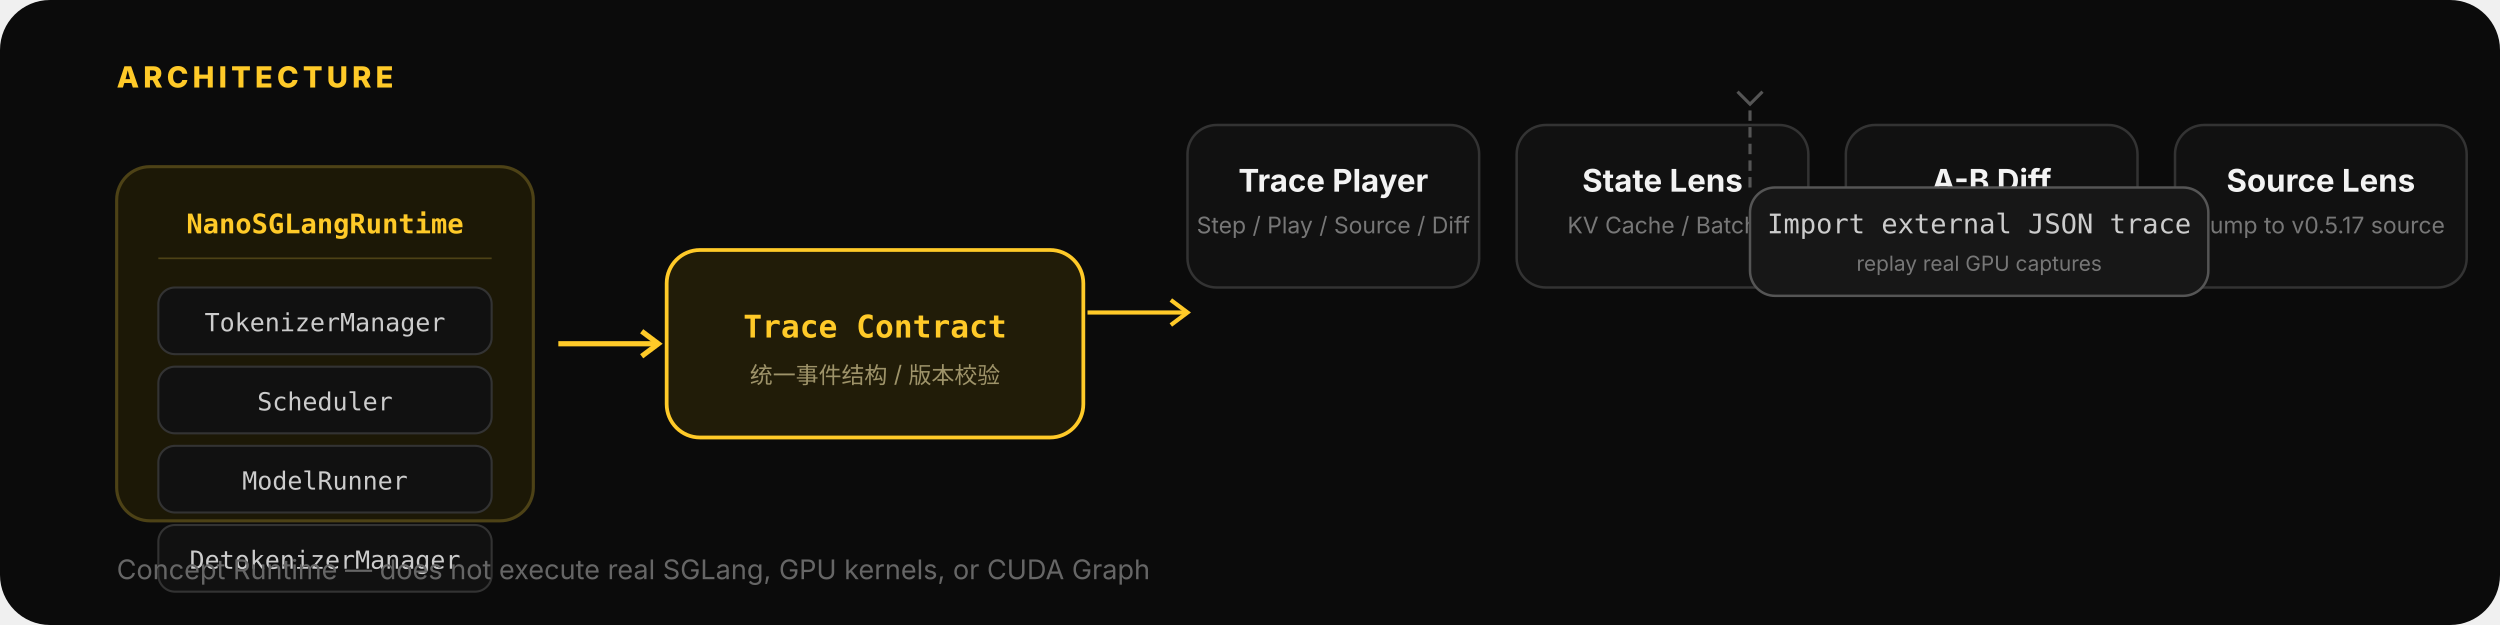
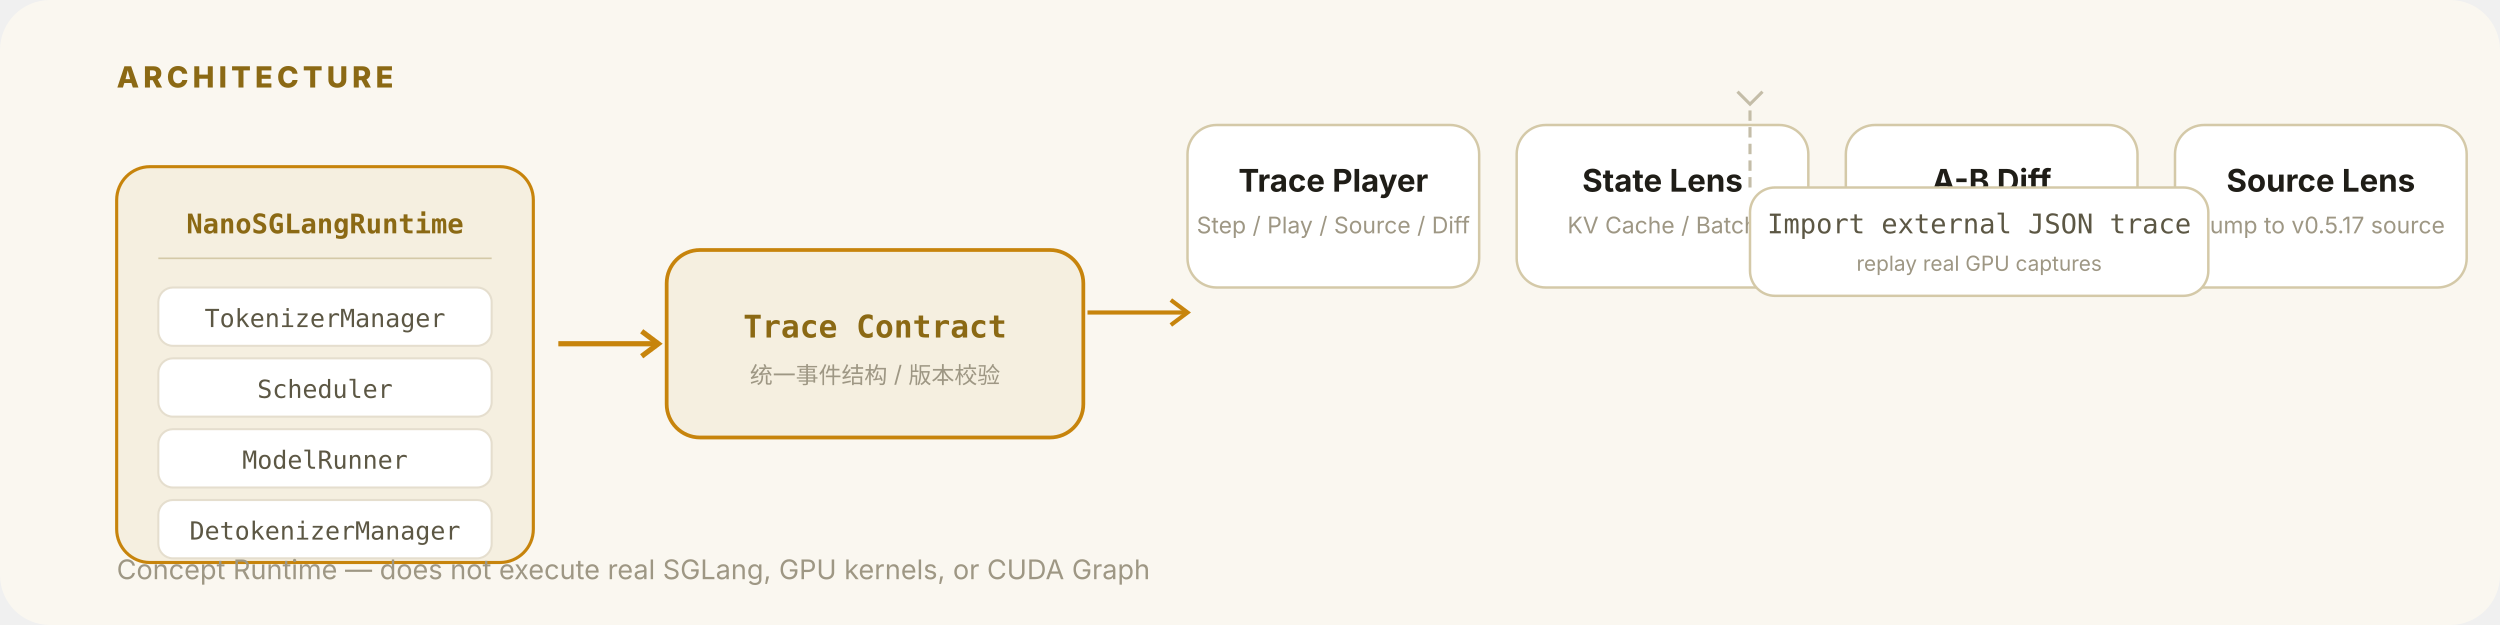
<svg xmlns="http://www.w3.org/2000/svg" width="1200" height="300" viewBox="0 0 1200 300" role="img" aria-labelledby="at ad">
-   <rect width="1200" height="300" rx="24" fill="#0b0b0b" />
-   <text x="56" y="42" fill="#ffca28" font-family="-apple-system,BlinkMacSystemFont,Segoe UI,PingFang SC,sans-serif" font-size="14" font-weight="800" letter-spacing="2">ARCHITECTURE</text>
+   <rect width="1200" height="300" rx="24" fill="#faf7f0" />
+   <text x="56" y="42" fill="#8b6914" font-family="-apple-system,BlinkMacSystemFont,Segoe UI,PingFang SC,sans-serif" font-size="14" font-weight="800" letter-spacing="2">ARCHITECTURE</text>
  <g transform="translate(56 80)">
-     <rect width="200" height="170" rx="16" fill="#1c1806" stroke="#4d4216" stroke-width="1.5" />
-     <text x="100" y="32" text-anchor="middle" fill="#ffca28" font-family="ui-monospace,SFMono-Regular,Menlo,monospace" font-size="13" font-weight="700">NanoSGLangRuntime</text>
-     <line x1="20" y1="44" x2="180" y2="44" stroke="#4d4216" stroke-width="0.8" />
-     <rect x="20" y="58" width="160" height="32" rx="8" fill="#111" stroke="#333" stroke-width="1" />
-     <text x="100" y="79" text-anchor="middle" fill="#ccc" font-family="ui-monospace,SFMono-Regular,Menlo,monospace" font-size="12">TokenizerManager</text>
-     <rect x="20" y="96" width="160" height="32" rx="8" fill="#111" stroke="#333" stroke-width="1" />
-     <text x="100" y="117" text-anchor="middle" fill="#ccc" font-family="ui-monospace,SFMono-Regular,Menlo,monospace" font-size="12">Scheduler</text>
-     <rect x="20" y="134" width="160" height="32" rx="8" fill="#111" stroke="#333" stroke-width="1" />
-     <text x="100" y="155" text-anchor="middle" fill="#ccc" font-family="ui-monospace,SFMono-Regular,Menlo,monospace" font-size="12">ModelRunner</text>
-     <rect x="20" y="172" width="160" height="32" rx="8" fill="#111" stroke="#333" stroke-width="1" />
-     <text x="100" y="193" text-anchor="middle" fill="#ccc" font-family="ui-monospace,SFMono-Regular,Menlo,monospace" font-size="12">DetokenizerManager</text>
+     <rect width="200" height="190" rx="16" fill="#f5efe0" stroke="#c7840c" stroke-width="1.5" />
+     <text x="100" y="32" text-anchor="middle" fill="#8b6914" font-family="ui-monospace,SFMono-Regular,Menlo,monospace" font-size="13" font-weight="700">NanoSGLangRuntime</text>
+     <line x1="20" y1="44" x2="180" y2="44" stroke="#d4c9a8" stroke-width="0.8" />
+     <rect x="20" y="58" width="160" height="28" rx="7" fill="#ffffff" stroke="#e5dece" stroke-width="1" />
+     <text x="100" y="77" text-anchor="middle" fill="#5c5744" font-family="ui-monospace,SFMono-Regular,Menlo,monospace" font-size="12">TokenizerManager</text>
+     <rect x="20" y="92" width="160" height="28" rx="7" fill="#ffffff" stroke="#e5dece" stroke-width="1" />
+     <text x="100" y="111" text-anchor="middle" fill="#5c5744" font-family="ui-monospace,SFMono-Regular,Menlo,monospace" font-size="12">Scheduler</text>
+     <rect x="20" y="126" width="160" height="28" rx="7" fill="#ffffff" stroke="#e5dece" stroke-width="1" />
+     <text x="100" y="145" text-anchor="middle" fill="#5c5744" font-family="ui-monospace,SFMono-Regular,Menlo,monospace" font-size="12">ModelRunner</text>
+     <rect x="20" y="160" width="160" height="28" rx="7" fill="#ffffff" stroke="#e5dece" stroke-width="1" />
+     <text x="100" y="179" text-anchor="middle" fill="#5c5744" font-family="ui-monospace,SFMono-Regular,Menlo,monospace" font-size="12">DetokenizerManager</text>
  </g>
-   <path d="M268 165 H316" stroke="#ffca28" stroke-width="2.5" fill="none" />
-   <path d="M308 159 L316 165 L308 171" stroke="#ffca28" stroke-width="2.5" fill="none" />
+   <path d="M268 165 H316" stroke="#c7840c" stroke-width="2.5" fill="none" />
+   <path d="M308 159 L316 165 L308 171" stroke="#c7840c" stroke-width="2.5" fill="none" />
  <g transform="translate(320 120)">
-     <rect width="200" height="90" rx="16" fill="#211c08" stroke="#ffca28" stroke-width="1.8" />
-     <text x="100" y="42" text-anchor="middle" fill="#ffca28" font-family="ui-monospace,SFMono-Regular,Menlo,monospace" font-size="15" font-weight="800">Trace Contract</text>
-     <text x="100" y="64" text-anchor="middle" fill="#9e9369" font-family="-apple-system,BlinkMacSystemFont,Segoe UI,PingFang SC,sans-serif" font-size="11">统一事件结构 / 版本校验</text>
+     <rect width="200" height="90" rx="16" fill="#f5efe0" stroke="#c7840c" stroke-width="1.8" />
+     <text x="100" y="42" text-anchor="middle" fill="#8b6914" font-family="ui-monospace,SFMono-Regular,Menlo,monospace" font-size="15" font-weight="800">Trace Contract</text>
+     <text x="100" y="64" text-anchor="middle" fill="#9e9784" font-family="-apple-system,BlinkMacSystemFont,Segoe UI,PingFang SC,sans-serif" font-size="11">统一事件结构 / 版本校验</text>
  </g>
-   <path d="M522 150 H570" stroke="#ffca28" stroke-width="2" fill="none" />
-   <path d="M562 144 L570 150 L562 156" stroke="#ffca28" stroke-width="2" fill="none" />
+   <path d="M522 150 H570" stroke="#c7840c" stroke-width="2" fill="none" />
+   <path d="M562 144 L570 150 L562 156" stroke="#c7840c" stroke-width="2" fill="none" />
  <g transform="translate(570 60)">
    <g transform="translate(0 0)">
-       <rect width="140" height="78" rx="14" fill="#111" stroke="#333" stroke-width="1.2" />
-       <text x="70" y="32" text-anchor="middle" fill="#f3f3f3" font-family="-apple-system,BlinkMacSystemFont,Segoe UI,PingFang SC,sans-serif" font-size="15" font-weight="700">Trace Player</text>
-       <text x="70" y="52" text-anchor="middle" fill="#777" font-family="-apple-system,BlinkMacSystemFont,Segoe UI,PingFang SC,sans-serif" font-size="11">Step / Play / Source / Diff</text>
+       <rect width="140" height="78" rx="14" fill="#ffffff" stroke="#d4c9a8" stroke-width="1.2" />
+       <text x="70" y="32" text-anchor="middle" fill="#1f1d17" font-family="-apple-system,BlinkMacSystemFont,Segoe UI,PingFang SC,sans-serif" font-size="15" font-weight="700">Trace Player</text>
+       <text x="70" y="52" text-anchor="middle" fill="#9e9784" font-family="-apple-system,BlinkMacSystemFont,Segoe UI,PingFang SC,sans-serif" font-size="11">Step / Play / Source / Diff</text>
    </g>
    <g transform="translate(158 0)">
-       <rect width="140" height="78" rx="14" fill="#111" stroke="#333" stroke-width="1.2" />
-       <text x="70" y="32" text-anchor="middle" fill="#f3f3f3" font-family="-apple-system,BlinkMacSystemFont,Segoe UI,PingFang SC,sans-serif" font-size="15" font-weight="700">State Lens</text>
-       <text x="70" y="52" text-anchor="middle" fill="#777" font-family="-apple-system,BlinkMacSystemFont,Segoe UI,PingFang SC,sans-serif" font-size="11">KV Cache / Batch</text>
+       <rect width="140" height="78" rx="14" fill="#ffffff" stroke="#d4c9a8" stroke-width="1.2" />
+       <text x="70" y="32" text-anchor="middle" fill="#1f1d17" font-family="-apple-system,BlinkMacSystemFont,Segoe UI,PingFang SC,sans-serif" font-size="15" font-weight="700">State Lens</text>
+       <text x="70" y="52" text-anchor="middle" fill="#9e9784" font-family="-apple-system,BlinkMacSystemFont,Segoe UI,PingFang SC,sans-serif" font-size="11">KV Cache / Batch</text>
    </g>
    <g transform="translate(316 0)">
-       <rect width="140" height="78" rx="14" fill="#111" stroke="#333" stroke-width="1.2" />
-       <text x="70" y="32" text-anchor="middle" fill="#f3f3f3" font-family="-apple-system,BlinkMacSystemFont,Segoe UI,PingFang SC,sans-serif" font-size="15" font-weight="700">A-B Diff</text>
-       <text x="70" y="52" text-anchor="middle" fill="#777" font-family="-apple-system,BlinkMacSystemFont,Segoe UI,PingFang SC,sans-serif" font-size="11">Parameter comparison</text>
+       <rect width="140" height="78" rx="14" fill="#ffffff" stroke="#d4c9a8" stroke-width="1.2" />
+       <text x="70" y="32" text-anchor="middle" fill="#1f1d17" font-family="-apple-system,BlinkMacSystemFont,Segoe UI,PingFang SC,sans-serif" font-size="15" font-weight="700">A-B Diff</text>
+       <text x="70" y="52" text-anchor="middle" fill="#9e9784" font-family="-apple-system,BlinkMacSystemFont,Segoe UI,PingFang SC,sans-serif" font-size="11">Parameter comparison</text>
    </g>
    <g transform="translate(474 0)">
-       <rect width="140" height="78" rx="14" fill="#111" stroke="#333" stroke-width="1.2" />
-       <text x="70" y="32" text-anchor="middle" fill="#f3f3f3" font-family="-apple-system,BlinkMacSystemFont,Segoe UI,PingFang SC,sans-serif" font-size="15" font-weight="700">Source Lens</text>
-       <text x="70" y="52" text-anchor="middle" fill="#777" font-family="-apple-system,BlinkMacSystemFont,Segoe UI,PingFang SC,sans-serif" font-size="11">Jump to v0.5.17 source</text>
+       <rect width="140" height="78" rx="14" fill="#ffffff" stroke="#d4c9a8" stroke-width="1.2" />
+       <text x="70" y="32" text-anchor="middle" fill="#1f1d17" font-family="-apple-system,BlinkMacSystemFont,Segoe UI,PingFang SC,sans-serif" font-size="15" font-weight="700">Source Lens</text>
+       <text x="70" y="52" text-anchor="middle" fill="#9e9784" font-family="-apple-system,BlinkMacSystemFont,Segoe UI,PingFang SC,sans-serif" font-size="11">Jump to v0.5.17 source</text>
    </g>
  </g>
  <g transform="translate(840 90)">
-     <path d="M0 0 V-40" stroke="#555" stroke-width="1.5" fill="none" stroke-dasharray="5 3" />
-     <path d="M-6 -46 L0 -40 L6 -46" stroke="#555" stroke-width="1.5" fill="none" />
-     <rect width="220" height="52" rx="12" fill="#171717" stroke="#555" stroke-width="1.2" />
-     <text x="110" y="22" text-anchor="middle" fill="#ccc" font-family="ui-monospace,SFMono-Regular,Menlo,monospace" font-size="13">Import external JSON trace</text>
-     <text x="110" y="40" text-anchor="middle" fill="#777" font-family="-apple-system,BlinkMacSystemFont,Segoe UI,PingFang SC,sans-serif" font-size="10">replay real GPU captures</text>
+     <path d="M0 0 V-40" stroke="#c4bda8" stroke-width="1.5" fill="none" stroke-dasharray="5 3" />
+     <path d="M-6 -46 L0 -40 L6 -46" stroke="#c4bda8" stroke-width="1.5" fill="none" />
+     <rect width="220" height="52" rx="12" fill="#ffffff" stroke="#d4c9a8" stroke-width="1.2" />
+     <text x="110" y="22" text-anchor="middle" fill="#5c5744" font-family="ui-monospace,SFMono-Regular,Menlo,monospace" font-size="13">Import external JSON trace</text>
+     <text x="110" y="40" text-anchor="middle" fill="#9e9784" font-family="-apple-system,BlinkMacSystemFont,Segoe UI,PingFang SC,sans-serif" font-size="10">replay real GPU captures</text>
  </g>
-   <text x="56" y="278" fill="#666" font-family="-apple-system,BlinkMacSystemFont,Segoe UI,PingFang SC,sans-serif" font-size="13">Concept Runtime — does not execute real SGLang, GPU kernels, or CUDA Graph</text>
+   <text x="56" y="278" fill="#9e9784" font-family="-apple-system,BlinkMacSystemFont,Segoe UI,PingFang SC,sans-serif" font-size="13">Concept Runtime — does not execute real SGLang, GPU kernels, or CUDA Graph</text>
</svg>
